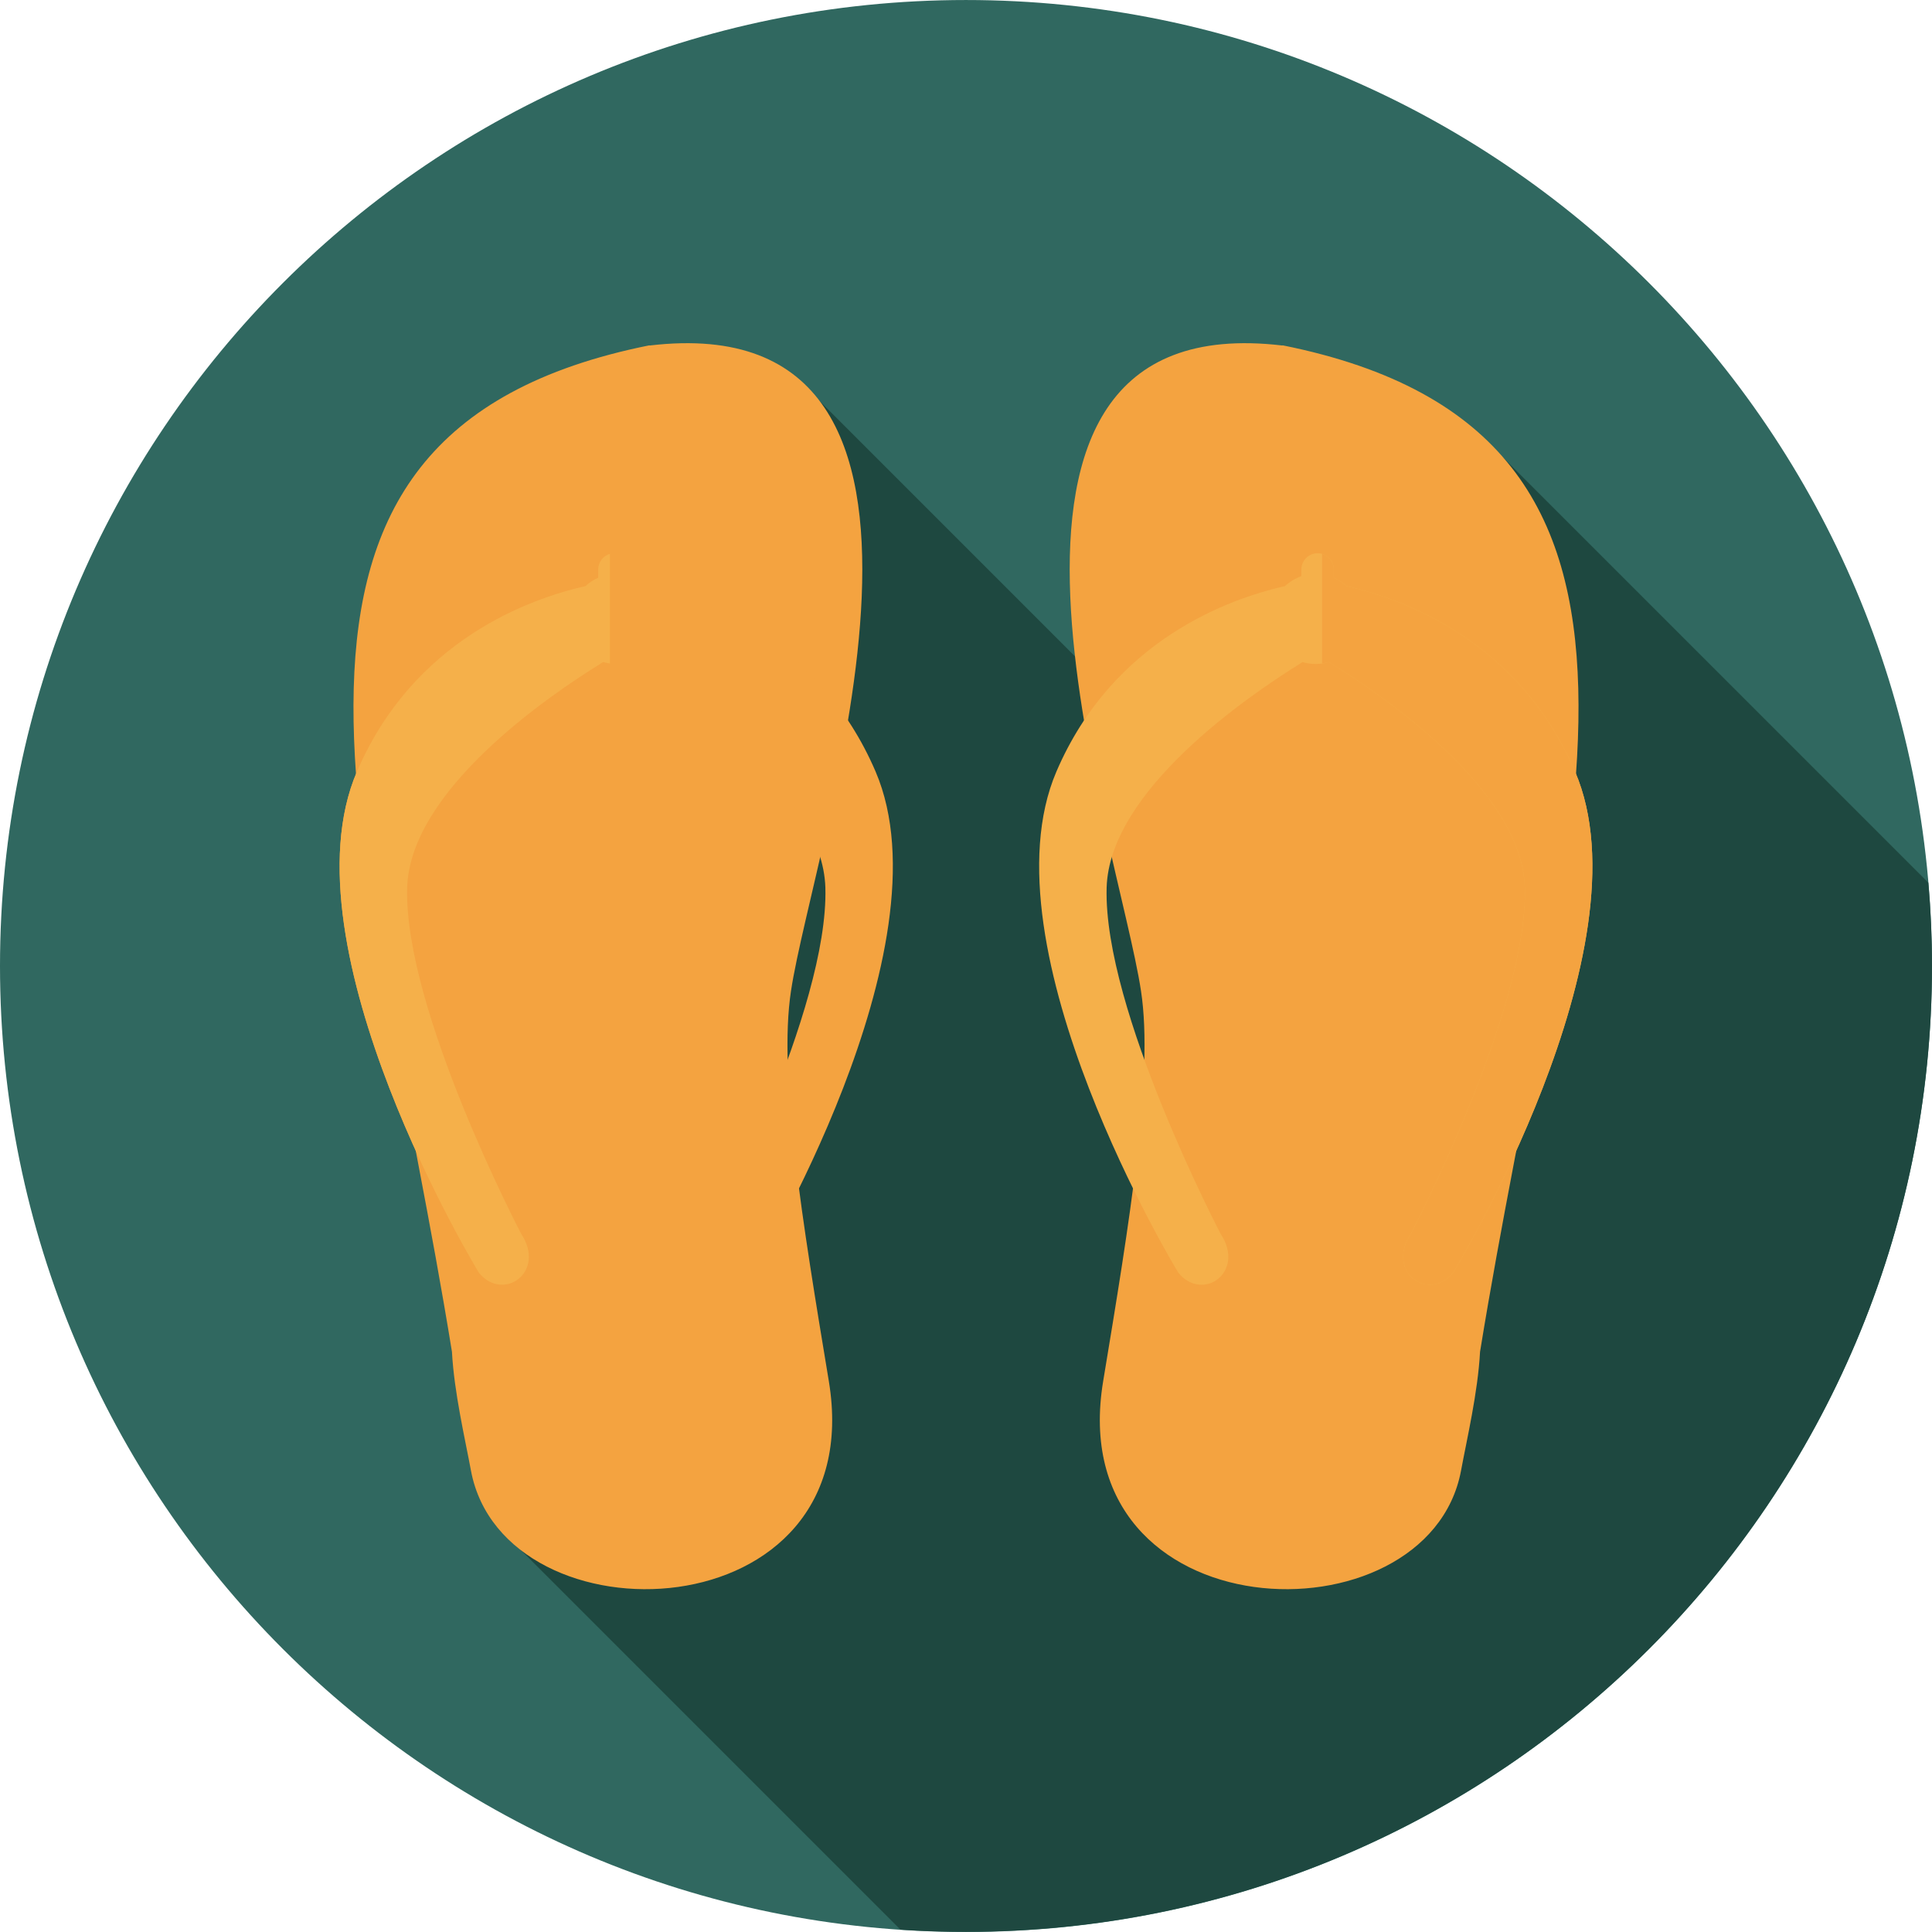
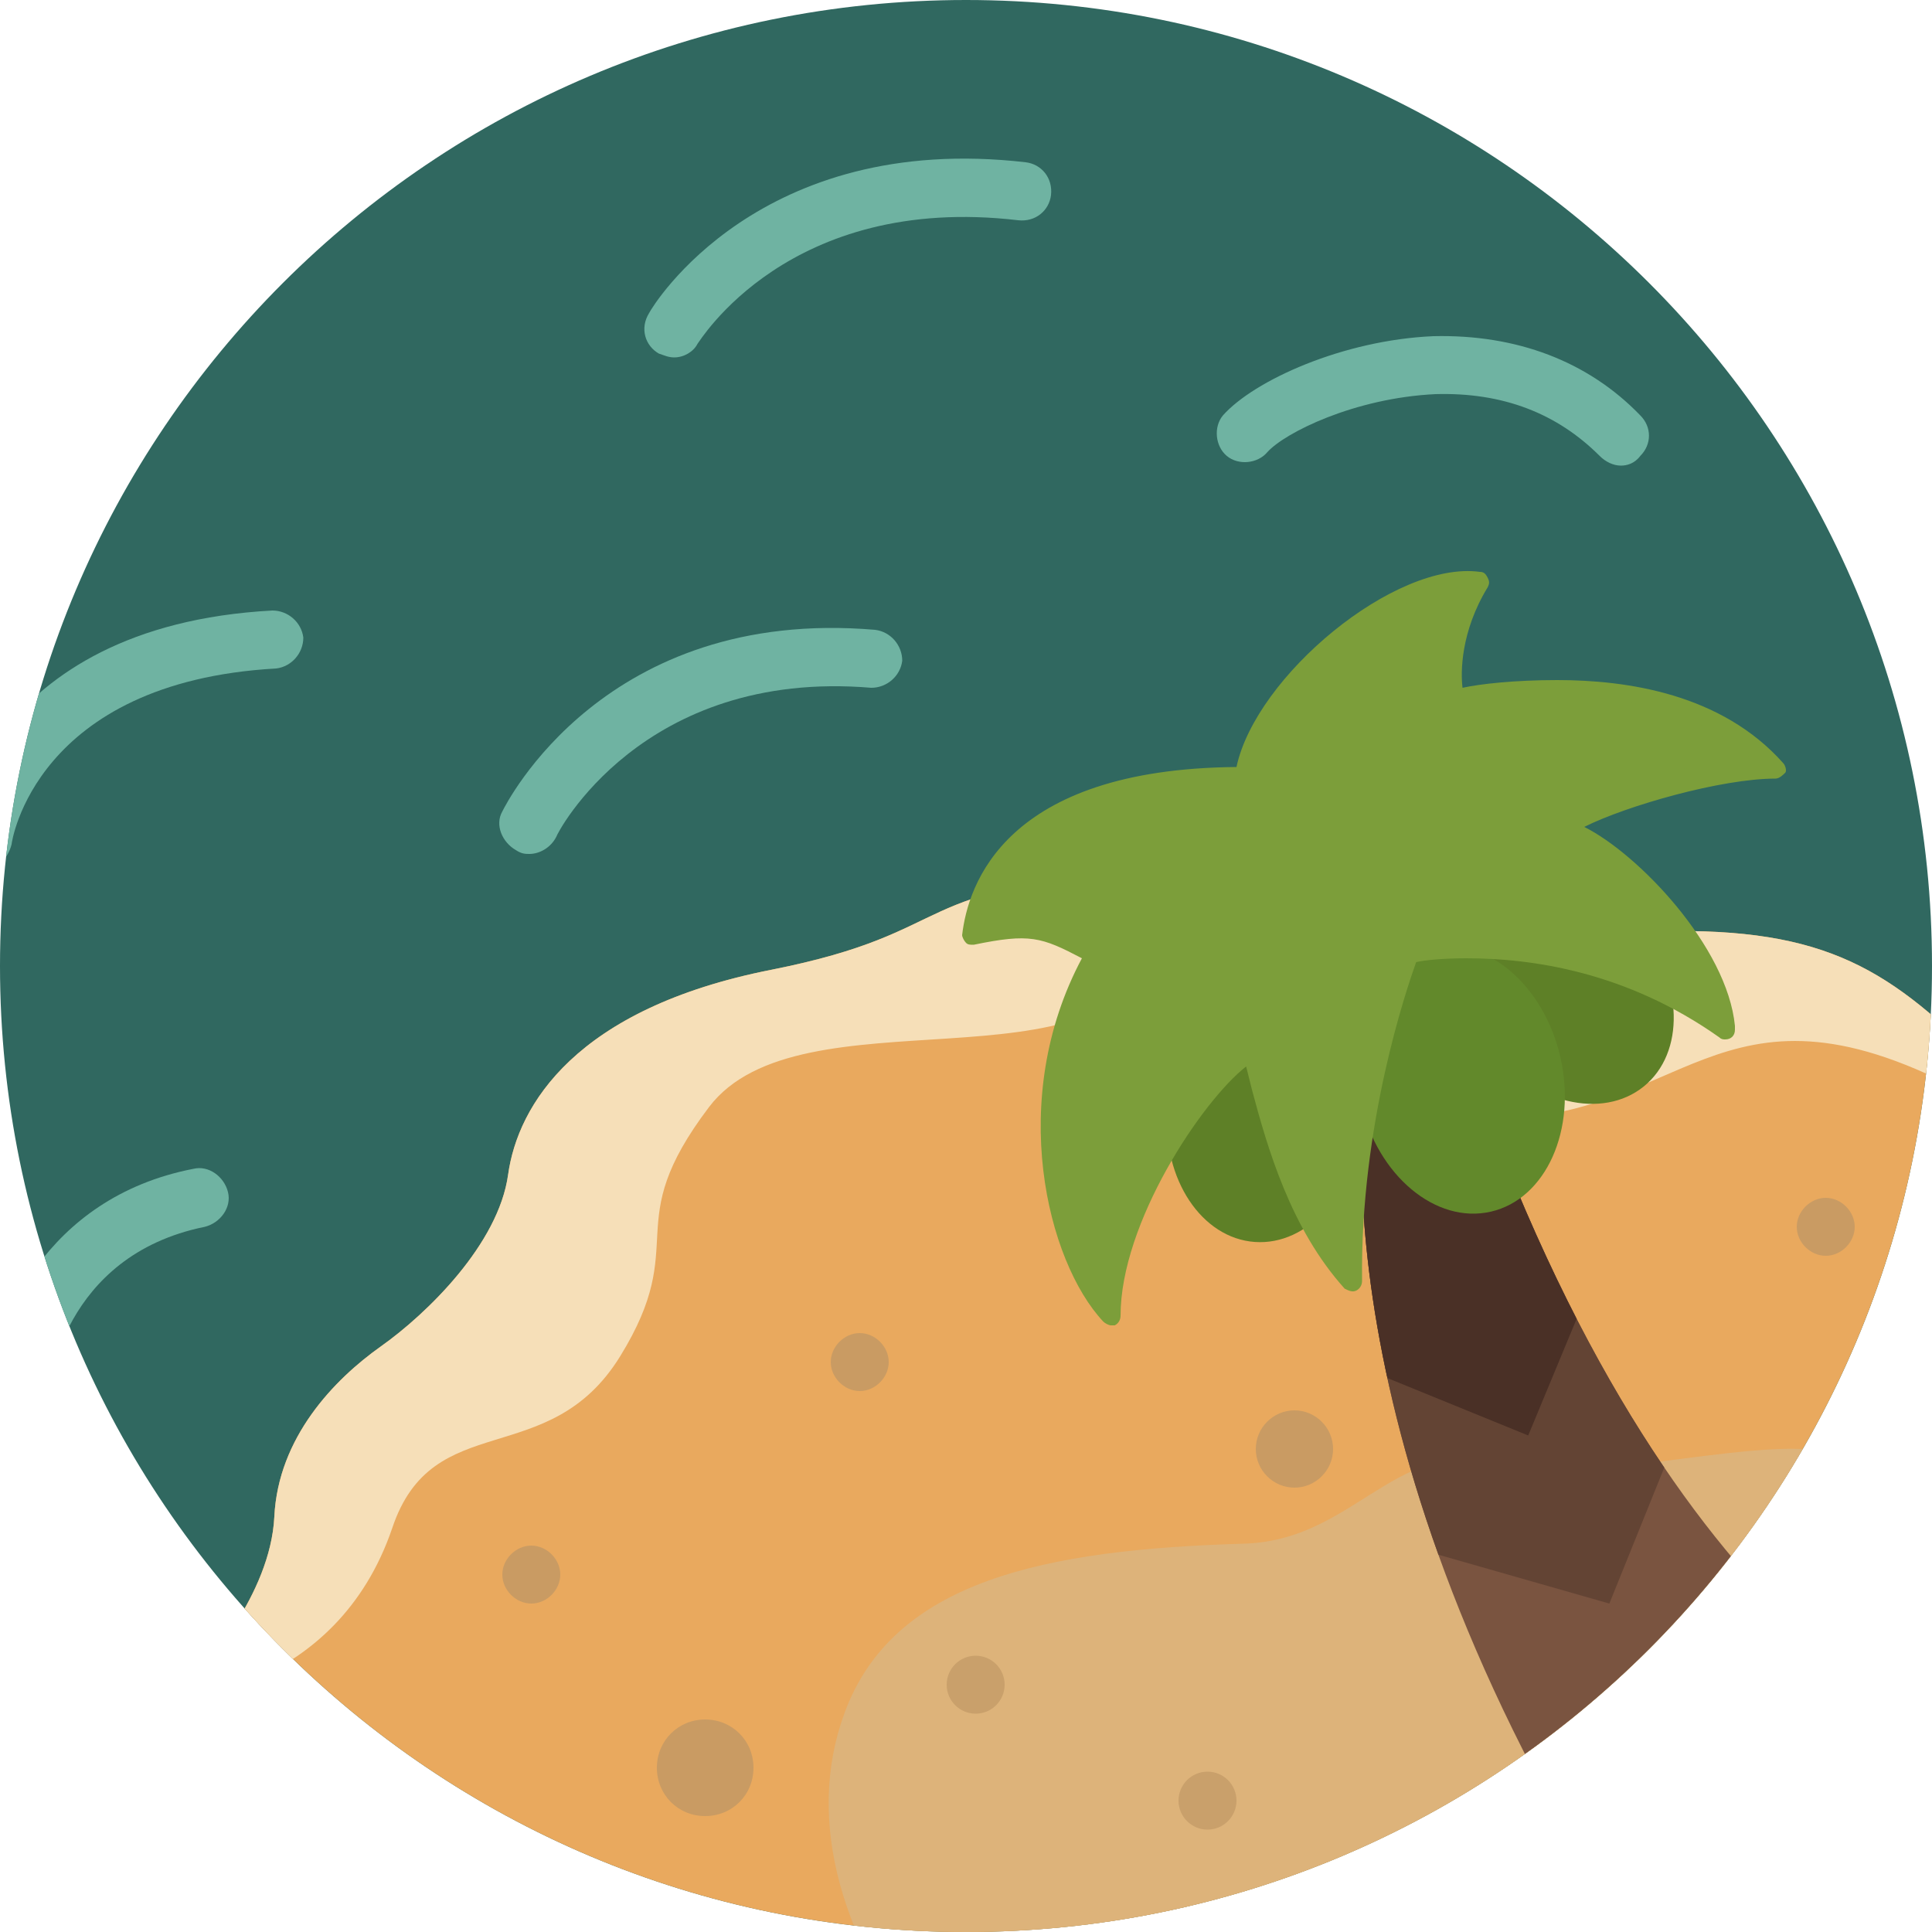
- <svg xmlns="http://www.w3.org/2000/svg" height="800px" width="800px" version="1.1" id="Layer_1" viewBox="0 0 511.999 511.999" xml:space="preserve">
-   <circle style="fill:#306860;" cx="255.995" cy="255.999" r="255.995" />
-   <path style="fill:#1e4840;" d="M511.025,233.93L398.133,121.038l-83.078,83.078l-98.674-98.674l-84.913,298.771l107.159,107.159  c5.733,0.401,11.525,0.573,17.372,0.573c141.387,0,255.999-114.612,255.999-255.999c0-7.453-0.344-14.792-0.974-22.074V233.93z" />
-   <path style="fill:#f4a340;" d="M172.119,91.511c-117.02,23.45-74.536,130.093-52.347,266.722  c0.573,10.779,3.497,23.164,5.045,31.534c8.773,46.556,105.955,43.46,94.832-23.737c-6.995-42.198-13.417-81.128-10.033-103.375  c5.905-39.331,56.589-182.267-37.497-171.087V91.511z" />
-   <path style="fill:#f4a340;" d="M166.787,175.448c14.85,9.174,51.2,34.171,51.945,59.801c0.917,32.279-30.215,91.736-30.215,91.736  c-6.708,10.148,4.759,18.233,11.238,10.263c0,0,52.347-86.002,32.279-132.788c-14.964-34.859-45.811-45.811-60.546-49.136  c-1.262-1.146-2.752-2.064-4.358-2.637v-1.778c0-2.351-1.95-4.3-4.3-4.3l0,0c-2.351,0-4.3,1.95-4.3,4.3v2.179  c-1.262,0.573-2.408,1.319-3.382,2.236c-14.735,3.325-45.581,14.276-60.546,49.136c-20.124,46.727,32.28,132.787,32.28,132.787  c6.479,7.969,17.945-0.172,11.238-10.263c0,0-31.133-59.457-30.215-91.736c0.745-25.686,37.095-50.684,51.945-59.801  c1.089,0.344,2.293,0.516,3.497,0.516c1.204,0,2.351-0.172,3.497-0.516L166.787,175.448L166.787,175.448z" />
-   <path style="fill:#f5b04a;" d="M161.627,146.781c-1.778,0.516-3.096,2.179-3.096,4.128v2.179c-1.262,0.573-2.408,1.319-3.382,2.236  c-14.735,3.325-45.581,14.276-60.546,49.136c-20.124,46.727,32.28,132.787,32.28,132.787c6.479,7.969,17.945-0.172,11.238-10.263  c0,0-31.133-59.457-30.215-91.736c0.745-25.686,37.095-50.684,51.945-59.801c0.573,0.172,1.204,0.287,1.778,0.401v-29.011  L161.627,146.781L161.627,146.781z" />
-   <path style="fill:#f4a340;" d="M339.881,91.511c117.02,23.45,74.536,130.093,52.347,266.722  c-0.573,10.779-3.497,23.164-5.045,31.534c-8.773,46.556-105.955,43.46-94.832-23.737c6.995-42.198,13.417-81.128,10.033-103.375  c-5.905-39.331-56.589-182.267,37.496-171.087v-0.057H339.881z" />
-   <path style="fill:#f5b04a;" d="M345.213,175.448c-14.85,9.174-51.2,34.171-51.945,59.801c-0.917,32.279,30.215,91.736,30.215,91.736  c6.708,10.148-4.759,18.233-11.238,10.263c0,0-52.347-86.002-32.279-132.788c14.964-34.859,45.811-45.811,60.546-49.136  c1.262-1.146,2.752-2.064,4.358-2.637v-1.778c0-2.351,1.95-4.3,4.3-4.3l0,0c2.351,0,4.3,1.95,4.3,4.3v2.179  c1.262,0.573,2.408,1.319,3.382,2.236c14.735,3.325,45.581,14.276,60.546,49.136c20.124,46.728-32.279,132.788-32.279,132.788  c-6.479,7.969-17.945-0.172-11.238-10.263c0,0,31.133-59.457,30.215-91.736c-0.745-25.686-37.095-50.684-51.945-59.801  c-1.089,0.344-2.293,0.516-3.497,0.516c-1.205,0-2.351-0.172-3.497-0.516L345.213,175.448L345.213,175.448z" />
-   <path style="fill:#f4a340;" d="M350.373,146.781c1.778,0.516,3.096,2.179,3.096,4.128v2.179c1.262,0.573,2.408,1.319,3.382,2.236  c14.735,3.325,45.581,14.276,60.546,49.136c20.124,46.728-32.279,132.788-32.279,132.788c-6.479,7.969-17.945-0.172-11.238-10.263  c0,0,31.133-59.457,30.215-91.736c-0.745-25.686-37.095-50.684-51.945-59.801c-0.573,0.172-1.204,0.287-1.778,0.401v-29.011V146.781  z" />
+ <svg xmlns="http://www.w3.org/2000/svg" xmlns:xlink="http://www.w3.org/1999/xlink" viewBox="-5 11 100 100" width="100" height="100">
+   <g>
+     <circle fill="#306860" cx="45" cy="61" r="50" />
+     <g>
+       <defs>
+         <circle id="SVGID_1_" cx="45" cy="61" r="50" />
+       </defs>
+       <clipPath id="SVGID_2_">
+         <use xlink:href="#SVGID_1_" overflow="visible" />
+       </clipPath>
+       <path clip-path="url(#SVGID_2_)" fill="#E9A95E" d="M5.4,97.4c0,0,3.6-3.8,3.8-7.9s3.1-7.1,5.5-8.8s6.1-5.3,6.6-8.9     s3.5-8.6,13.6-10.6s6.8-4.4,19.6-5s17.7,3.2,26.4,3s12,2,17.1,7.2s-1,39.9-35.8,48.9S5.4,97.4,5.4,97.4z" />
+       <g clip-path="url(#SVGID_2_)">
+         <defs>
+           <path id="SVGID_3_" d="M5.4,97.4c0,0,3.6-3.8,3.8-7.9s3.1-7.1,5.5-8.8s6.1-5.3,6.6-8.9s3.5-8.6,13.6-10.6s6.8-4.4,19.6-5       s17.7,3.2,26.4,3s12,2,17.1,7.2s-1,39.9-35.8,48.9S5.4,97.4,5.4,97.4z" />
+         </defs>
+         <clipPath id="SVGID_4_">
+           <use xlink:href="#SVGID_3_" overflow="visible" />
+         </clipPath>
+         <path clip-path="url(#SVGID_4_)" fill="#F6DFB8" d="M4.1,99c0,0,8.3-0.4,11.2-8.9c2.1-6.3,8.1-2.9,11.8-8.9s-0.1-6.7,4.6-12.9      s20.6-0.5,23.2-8.3s6,8.5,16.6,8.9s12.3-8.1,24.9-1.5s10.5,12,10.5,12l4.7-33.2c0,0-85.3-15.1-113.8,46.7S4.1,99,4.1,99z" />
+         <path clip-path="url(#SVGID_4_)" fill="#DDB37A" d="M106.3,124.3c3.5-9.7-0.8-29.6-16.5-38c-2.3-1.2-13.1,1.5-15.4,0.7      c-7-2.5-8.8,3.7-15,3.9c-10.3,0.3-18.2,1.9-20.7,8.8c-4.1,11.2,7.8,25.7,26.5,32.5C83.8,139,102.3,135.5,106.3,124.3z" />
+         <path clip-path="url(#SVGID_4_)" fill="#C99B63" d="M31.5,105c1.4,0,2.5-1.1,2.5-2.5s-1.1-2.5-2.5-2.5s-2.5,1.1-2.5,2.5      S30.1,105,31.5,105z M22.5,94c0.8,0,1.5-0.7,1.5-1.5S23.3,91,22.5,91S21,91.7,21,92.5S21.7,94,22.5,94z M62,88c1.1,0,2-0.9,2-2      s-0.9-2-2-2s-2,0.9-2,2S60.9,88,62,88z M39.5,83c0.8,0,1.5-0.7,1.5-1.5S40.3,80,39.5,80S38,80.7,38,81.5S38.7,83,39.5,83z       M89.5,76c0.8,0,1.5-0.7,1.5-1.5S90.3,73,89.5,73S88,73.7,88,74.5S88.7,76,89.5,76z" />
+         <circle clip-path="url(#SVGID_4_)" fill="#C9A06B" cx="45.5" cy="98.2" r="1.5" />
+         <circle clip-path="url(#SVGID_4_)" fill="#C9A06B" cx="57.5" cy="104.2" r="1.5" />
+       </g>
+       <path clip-path="url(#SVGID_2_)" fill="#7A5440" d="M97.6,101.5c0,0-14.8-3.7-25.7-33s-5.9-4-5.9-4s-3.7,15,8.4,38.2     S97.6,101.5,97.6,101.5z" />
+       <g clip-path="url(#SVGID_2_)">
+         <defs>
+           <path id="SVGID_5_" d="M97.6,101.5c0,0-14.8-3.7-25.7-33s-5.9-4-5.9-4s-3.7,15,8.4,38.2S97.6,101.5,97.6,101.5z" />
+         </defs>
+         <clipPath id="SVGID_6_">
+           <use xlink:href="#SVGID_5_" overflow="visible" />
+         </clipPath>
+         <polygon clip-path="url(#SVGID_6_)" fill="#634434" points="82.5,83.6 78.3,94 65,90.2 62,45.3     " />
+         <polygon clip-path="url(#SVGID_6_)" fill="#4A3026" points="78.5,74.7 74.1,85.3 63.8,81.1 63.7,45.6     " />
+       </g>
+       <ellipse transform="matrix(0.9976 6.975632e-02 -6.975632e-02 0.9976 4.9488 -4.0485)" clip-path="url(#SVGID_2_)" fill="#5E8027" cx="60.4" cy="68.8" rx="5" ry="6.5" />
+       <ellipse transform="matrix(0.7771 -0.6293 0.6293 0.7771 -22.2109 61.6745)" clip-path="url(#SVGID_2_)" fill="#5E8027" cx="76" cy="62.2" rx="5" ry="6.5" />
+       <ellipse transform="matrix(0.9744 -0.225 0.225 0.9744 -13.2486 17.5909)" clip-path="url(#SVGID_2_)" fill="#62892B" cx="70.6" cy="66.9" rx="5.3" ry="7" />
+       <path clip-path="url(#SVGID_2_)" fill="#7C9E3A" d="M67.9,60.2c0,0-3.1,7.7-2.9,17c-3.4-3.7-4.3-9.1-5.3-12.1     c-2,1.5-7.3,8.5-7.3,14c-2.7-2.8-5-11.1-0.8-18.7c-2.4-1.3-3.2-1.7-6.4-1c0.4-3.7,3.6-8.2,14.1-8.3C60,46.6,67.2,40.4,71.5,41     c-2,3.3-1.2,6.1-1.2,6.1s11.1-2.5,16.6,3.6c-3.2,0-9.4,1.8-11,3.2c2.4,0.5,8.1,6,8.4,10.3C76.4,58.5,67.9,60.2,67.9,60.2z" />
+       <path clip-path="url(#SVGID_2_)" fill="#7C9E3A" d="M52.5,79.6c-0.1,0-0.3-0.1-0.4-0.2c-2.9-3.1-5-11.5-1.1-18.8     c-2.1-1.1-2.7-1.3-5.6-0.7c-0.2,0-0.3,0-0.4-0.1c-0.1-0.1-0.2-0.3-0.2-0.4c0.3-2.6,2.2-8.6,14.2-8.7c1-4.7,8.2-10.7,12.6-10.1     c0.2,0,0.3,0.1,0.4,0.3s0.1,0.3,0,0.5c-1.4,2.3-1.4,4.4-1.3,5.2c0.9-0.2,2.7-0.4,4.9-0.4c3.6,0,8.5,0.7,11.7,4.3     c0.1,0.1,0.2,0.4,0.1,0.5s-0.3,0.3-0.5,0.3h0c-2.8,0-7.7,1.4-9.9,2.5c2.8,1.4,7.4,6.2,7.8,10.3c0,0.1,0,0.1,0,0.2     c0,0.3-0.2,0.5-0.5,0.5c0,0,0,0,0,0c-0.1,0-0.2,0-0.3-0.1c-4.8-3.4-9.7-4.1-13.1-4.1c-1.2,0-2.2,0.1-2.6,0.2     c-0.5,1.4-2.9,8.4-2.8,16.5c0,0.2-0.1,0.4-0.3,0.5c-0.2,0.1-0.4,0-0.6-0.1c-2.8-3.1-4-7.3-4.8-10.3c-0.1-0.4-0.2-0.8-0.3-1.2     C57.2,68,53,74.3,53,79.1c0,0.2-0.1,0.4-0.3,0.5C52.6,79.6,52.5,79.6,52.5,79.6z M47.8,58.5c1.5,0,2.6,0.5,4.1,1.4     c0.1,0.1,0.2,0.2,0.2,0.3c0,0.1,0,0.3,0,0.4c-3.8,6.8-2.1,13.9-0.1,17.1c0.7-5.3,5.3-11.6,7.4-13.1c0.1-0.1,0.3-0.1,0.4-0.1     c0.2,0,0.3,0.2,0.3,0.3c0.2,0.6,0.4,1.2,0.6,2c0.7,2.6,1.7,6.1,3.7,8.9c0.1-8.6,2.9-15.7,2.9-15.7c0.1-0.2,0.2-0.3,0.4-0.3     c0,0,1.2-0.2,3.1-0.2c3.3,0,8,0.7,12.7,3.6c-1-3.9-5.7-8.3-7.8-8.8c-0.2,0-0.3-0.2-0.4-0.4c0-0.2,0-0.4,0.2-0.5     c1.6-1.3,6.7-2.9,10.1-3.2c-2.9-2.6-7.1-3.2-10.2-3.2c-2.9,0-5.1,0.5-5.2,0.5c-0.3,0.1-0.5-0.1-0.6-0.4c0-0.1-0.6-2.7,0.9-5.7     c-4,0.3-10.2,5.8-10.8,9.7c0,0.2-0.2,0.4-0.5,0.4c-10.5,0-12.9,4.6-13.5,7.1C46.7,58.6,47.3,58.5,47.8,58.5z" />
+       <path clip-path="url(#SVGID_2_)" fill="#6FB3A2" d="M-5.9,56c-0.1,0-0.1,0-0.2,0c-0.8-0.1-1.4-0.9-1.3-1.7     c0-0.1,1.6-10.9,16.5-11.7c0.8,0,1.5,0.6,1.6,1.4c0,0.8-0.6,1.5-1.4,1.6c-12.5,0.7-13.7,9-13.7,9.1C-4.6,55.5-5.2,56-5.9,56z" />
+       <path clip-path="url(#SVGID_2_)" fill="#6FB3A2" d="M-4.1,84.5c0,0-0.1,0-0.1,0c-0.8-0.1-1.4-0.8-1.4-1.6     C-5.3,79.6-2.7,73,5,71.5c0.8-0.2,1.6,0.4,1.8,1.2s-0.4,1.6-1.2,1.8c-7.4,1.5-8.1,8.4-8.1,8.7C-2.6,83.9-3.3,84.5-4.1,84.5z" />
+       <path clip-path="url(#SVGID_2_)" fill="#6FB3A2" d="M29.9,29.5c-0.3,0-0.5-0.1-0.8-0.2c-0.7-0.4-1-1.3-0.5-2.1     c0.2-0.4,5.7-9.4,19.5-7.8c0.8,0.1,1.4,0.8,1.3,1.7c-0.1,0.8-0.8,1.4-1.7,1.3c-11.9-1.4-16.5,6.3-16.6,6.4     C30.9,29.2,30.4,29.5,29.9,29.5z" />
+       <path clip-path="url(#SVGID_2_)" fill="#6FB3A2" d="M22.4,55.2c-0.2,0-0.4,0-0.7-0.2c-0.7-0.4-1.1-1.3-0.7-2     c0.2-0.4,5.3-10.6,19.3-9.4c0.8,0.1,1.4,0.8,1.4,1.6c-0.1,0.8-0.8,1.4-1.6,1.4c-11.9-1-16.3,7.6-16.3,7.7     C23.5,54.9,22.9,55.2,22.4,55.2z" />
+       <path clip-path="url(#SVGID_2_)" fill="#6FB3A2" d="M78.9,35.1c-0.4,0-0.8-0.2-1.1-0.5c-2.2-2.2-5-3.3-8.5-3.2     c-4.2,0.2-7.8,2-8.7,3c-0.5,0.6-1.5,0.7-2.1,0.2c-0.6-0.5-0.7-1.5-0.2-2.1c1.6-1.8,6.2-3.9,10.9-4.1c4.3-0.1,8,1.3,10.7,4.1     c0.6,0.6,0.6,1.5,0,2.1C79.6,35,79.2,35.1,78.9,35.1z" />
+     </g>
+   </g>
</svg>
